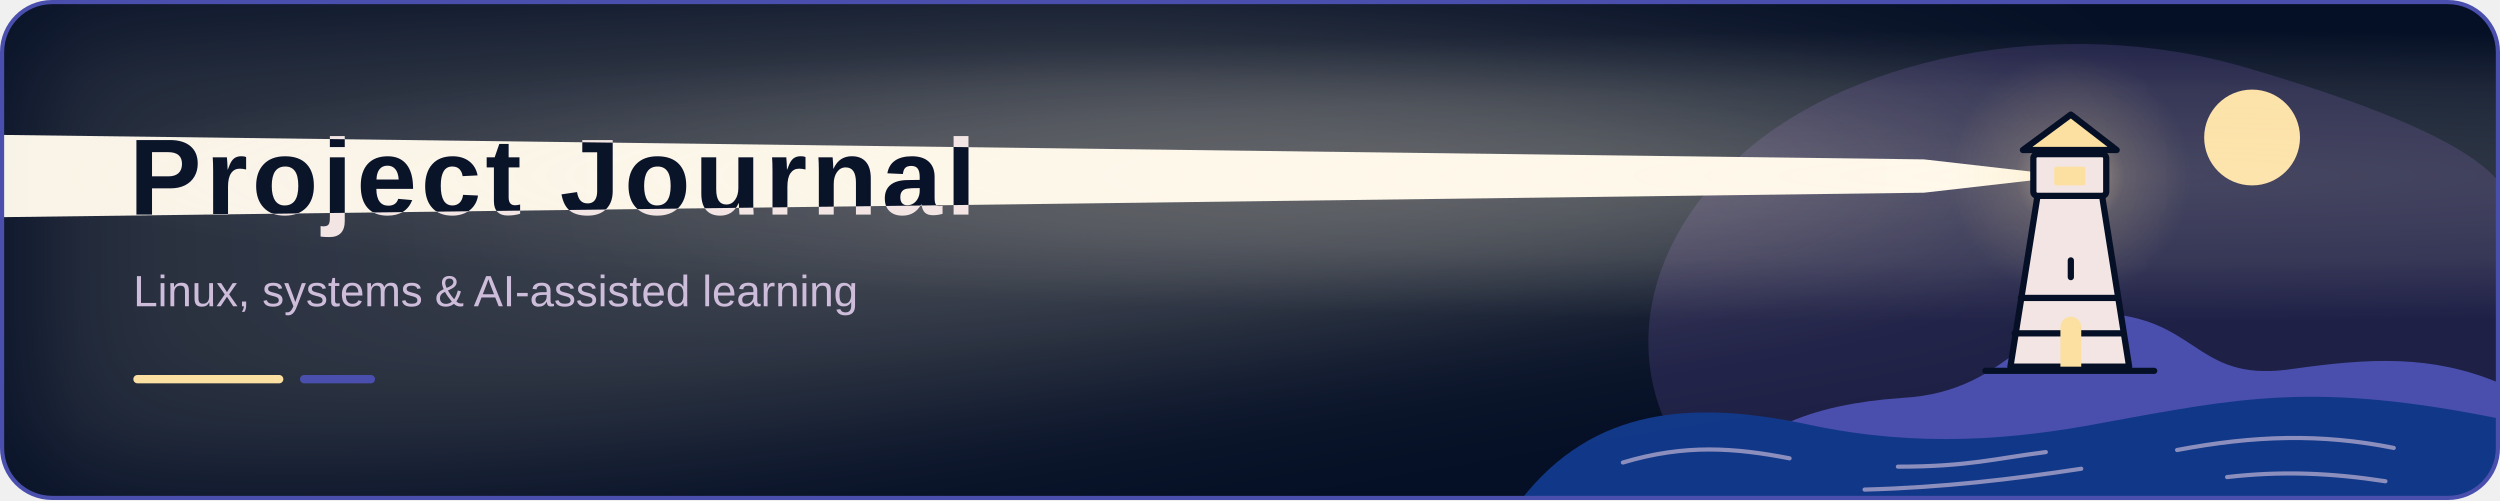
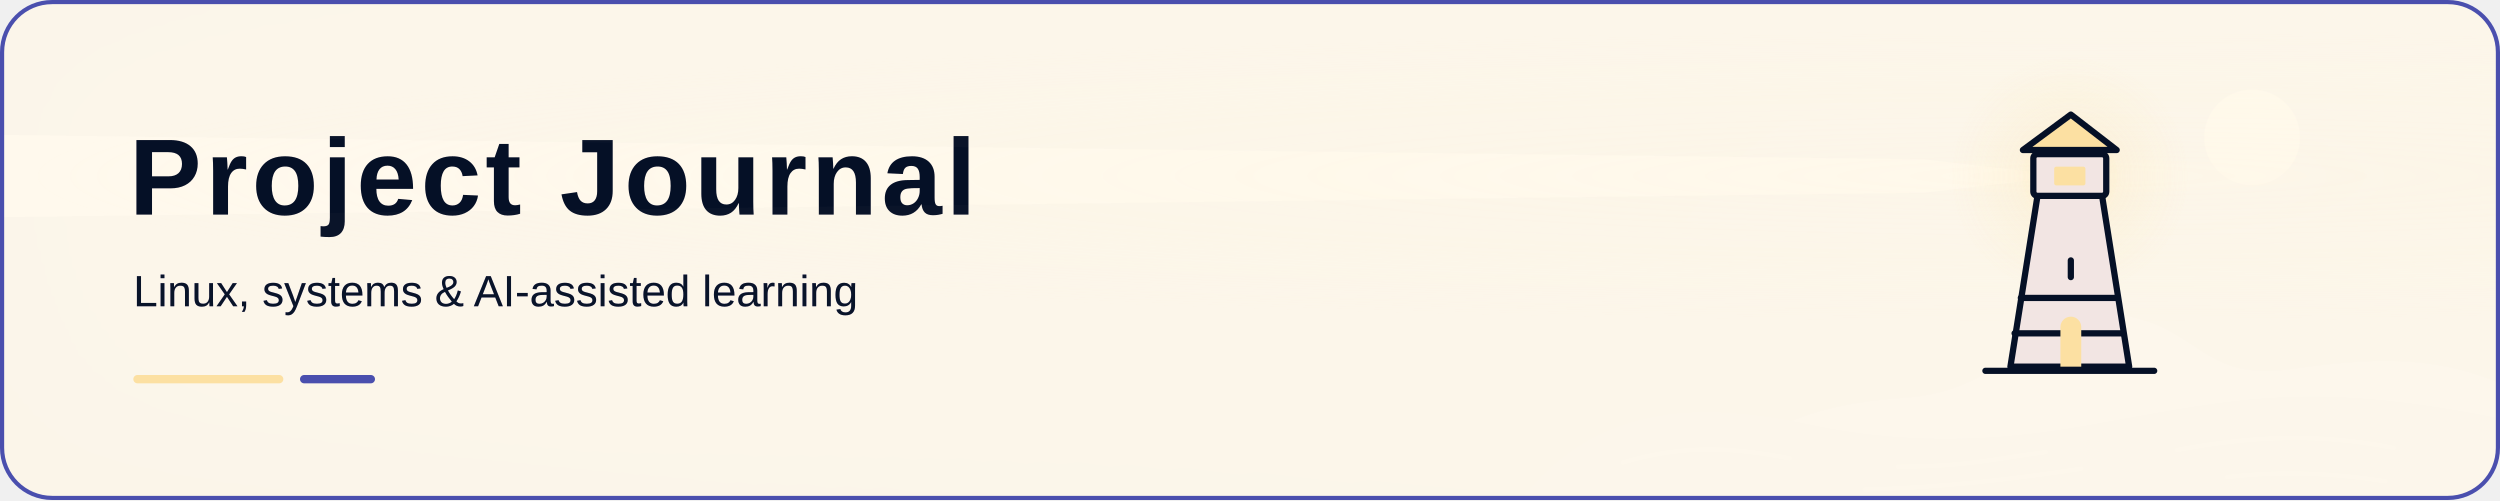
<svg xmlns="http://www.w3.org/2000/svg" width="1200" height="240" viewBox="0 0 1200 240" role="img" aria-labelledby="title description">
  <defs>
    <clipPath id="edge">
      <rect x="1" y="1" width="1198" height="238" rx="24" />
    </clipPath>
    <radialGradient id="beam-strength" gradientUnits="userSpaceOnUse" cx="993.5" cy="84.5" r="1800">
      <stop offset="0" stop-color="white" stop-opacity="1" />
      <stop offset=".25" stop-color="white" stop-opacity=".99" />
      <stop offset=".82" stop-color="white" stop-opacity=".96" />
      <stop offset=".93" stop-color="white" stop-opacity=".7" />
      <stop offset=".99" stop-color="white" stop-opacity="0" />
    </radialGradient>
    <radialGradient id="beam-atmosphere" gradientUnits="userSpaceOnUse" cx="993.5" cy="84.5" r="1800">
      <stop offset="0" stop-color="white" stop-opacity=".9" />
      <stop offset=".18" stop-color="white" stop-opacity=".72" />
      <stop offset=".5" stop-color="white" stop-opacity=".36" />
      <stop offset=".74" stop-color="white" stop-opacity=".08" />
      <stop offset=".9" stop-color="white" stop-opacity="0" />
      <stop offset="1" stop-color="white" stop-opacity="0" />
    </radialGradient>
    <filter id="beam-soften" x="-10%" y="-15%" width="120%" height="130%" color-interpolation-filters="sRGB">
      <feGaussianBlur stdDeviation="40" />
    </filter>
    <mask id="lighthouse-sweep" maskUnits="userSpaceOnUse" maskContentUnits="userSpaceOnUse" x="0" y="0" width="1200" height="240" style="mask-type:alpha">
      <g class="beam-rotor">
        <path d="M993.5 84.5L923.5 76.5L-176.5 62.5Q-554.5 76.14 -806.5 84.5Q-554.5 92.86 -176.5 106.5L923.5 92.5Z" fill="url(#beam-strength)" />
      </g>
+       <g class="beam-front-cone">
+         <ellipse cx="993.5" cy="84.5" rx="1450" ry="290" fill="white" opacity=".98" />
+       </g>
    </mask>
    <mask id="lighthouse-glow" maskUnits="userSpaceOnUse" maskContentUnits="userSpaceOnUse" x="0" y="0" width="1200" height="240" style="mask-type:alpha">
      <g class="beam-rotor">
        <path d="M993.5 84.5L-779.154 -228.067A1800 1800 0 0 0 -779.154 397.067Z" fill="url(#beam-atmosphere)" filter="url(#beam-soften)" />
+       </g>
+       <g class="beam-front-cone">
+         <ellipse cx="993.5" cy="84.5" rx="1580" ry="335" fill="url(#front-haze)" />
      </g>
    </mask>
    <radialGradient id="lantern-halo">
      <stop offset="0" stop-color="#fce0a2" stop-opacity=".38" />
      <stop offset="1" stop-color="#fce0a2" stop-opacity="0" />
    </radialGradient>
    <radialGradient id="viewer-glow">
      <stop offset="0" stop-color="#fff6df" stop-opacity="1" />
      <stop offset=".6" stop-color="#fff6df" stop-opacity=".6" />
      <stop offset="1" stop-color="#fff6df" stop-opacity="0" />
    </radialGradient>
+     <radialGradient id="front-haze">
+       <stop offset="0" stop-color="white" stop-opacity="1" />
+       <stop offset=".6" stop-color="white" stop-opacity=".6" />
+       <stop offset="1" stop-color="white" stop-opacity="0" />
+     </radialGradient>
  </defs>
  <style>
    .sky{fill:#051026}.wash{fill:#1e2046}.coast{fill:#4a4fae}.ocean{fill:#113888}.sun{fill:#fce0a2}.tower{fill:#f2e5e3}.roof{fill:#fce0a2}.window{fill:#fce0a2}.ink{fill:#f2e5e3}.muted{fill:#cebdda}.accent{fill:#fce0a2}.gold{fill:#4a4fae}.line{fill:none;stroke:#051026;stroke-width:3;stroke-linecap:round;stroke-linejoin:round}.wave{fill:none;stroke:#cebdda;stroke-width:2;stroke-linecap:round;opacity:.65}.border{fill:none;stroke:#4a4fae;stroke-width:2}
    .beam-rotor{transform-box:view-box;transform-origin:993.5px 84.5px;animation:beacon-orbit 16s linear infinite,beacon-depth 16s linear infinite}
    .beam-light{fill:#fff9ed}
    .beam-halo{fill:#fff1d7;opacity:0.42}
    .beam-ink{fill:#051026}
    .beam-front-glint{animation:beacon-front 16s linear infinite}
+     .beam-front-cone{transform-box:view-box;transform-origin:993.5px 84.5px;animation:beacon-cone 16s linear infinite}
    @keyframes beacon-orbit{0%{transform:scale(1,0.12)}3.125%{transform:scale(0.980785,0.135217)}6.25%{transform:scale(0.92388,0.149849)}9.375%{transform:scale(0.83147,0.163334)}12.5%{transform:scale(0.707107,0.175154)}15.625%{transform:scale(0.55557,0.184855)}18.75%{transform:scale(0.382683,0.192063)}21.875%{transform:scale(0.19509,0.196501)}25%{transform:scale(0,0.198)}28.125%{transform:scale(-0.19509,0.196501)}31.25%{transform:scale(-0.382683,0.192063)}34.375%{transform:scale(-0.55557,0.184855)}37.5%{transform:scale(-0.707107,0.175154)}40.625%{transform:scale(-0.83147,0.163334)}43.75%{transform:scale(-0.92388,0.149849)}46.875%{transform:scale(-0.980785,0.135217)}50%{transform:scale(-1,0.12)}53.125%{transform:scale(-0.980785,0.12)}56.25%{transform:scale(-0.92388,0.12)}59.375%{transform:scale(-0.83147,0.12)}62.5%{transform:scale(-0.707107,0.12)}65.625%{transform:scale(-0.55557,0.12)}66.667%{transform:scale(-0.5,0.12)}68.75%{transform:scale(-0.382683,0.12)}71.875%{transform:scale(-0.19509,0.12)}75%{transform:scale(0,0.12)}78.125%{transform:scale(0.19509,0.12)}78.333%{transform:scale(0.207912,0.12)}81.25%{transform:scale(0.382683,0.12)}84.375%{transform:scale(0.55557,0.12)}87.5%{transform:scale(0.707107,0.12)}90.625%{transform:scale(0.83147,0.12)}93.75%{transform:scale(0.92388,0.12)}96.875%{transform:scale(0.980785,0.12)}100%{transform:scale(1,0.12)}}
    @keyframes beacon-depth{0%{opacity:1}3.125%{opacity:1}6.25%{opacity:1}9.375%{opacity:1}12.5%{opacity:1}15.625%{opacity:1}18.75%{opacity:1}21.875%{opacity:1}25%{opacity:1}28.125%{opacity:1}31.25%{opacity:1}34.375%{opacity:1}37.5%{opacity:1}40.625%{opacity:1}43.75%{opacity:1}46.875%{opacity:1}50%{opacity:1}53.125%{opacity:0.812}56.25%{opacity:0.625}59.375%{opacity:0.438}62.5%{opacity:0.25}65.625%{opacity:0.062}66.667%{opacity:0}68.75%{opacity:0}71.875%{opacity:0}75%{opacity:0}78.125%{opacity:0.938}78.333%{opacity:1}81.25%{opacity:1}84.375%{opacity:1}87.5%{opacity:1}90.625%{opacity:1}93.75%{opacity:1}96.875%{opacity:1}100%{opacity:1}}
    @keyframes beacon-front{0%{opacity:0}3.125%{opacity:0}6.25%{opacity:0}9.375%{opacity:0}12.5%{opacity:0}15.625%{opacity:0}18.75%{opacity:0.019}21.875%{opacity:0.372}25%{opacity:1}28.125%{opacity:0.372}31.25%{opacity:0.019}34.375%{opacity:0}37.5%{opacity:0}40.625%{opacity:0}43.75%{opacity:0}46.875%{opacity:0}50%{opacity:0}53.125%{opacity:0}56.25%{opacity:0}59.375%{opacity:0}62.5%{opacity:0}65.625%{opacity:0}66.667%{opacity:0}68.75%{opacity:0}71.875%{opacity:0}75%{opacity:0}78.125%{opacity:0}78.333%{opacity:0}81.25%{opacity:0}84.375%{opacity:0}87.5%{opacity:0}90.625%{opacity:0}93.75%{opacity:0}96.875%{opacity:0}100%{opacity:0}}
-     @media(prefers-reduced-motion:reduce){.beam-rotor,.beam-front-glint{animation:none}.beam-layer{display:none}}
+     @keyframes beacon-cone{0%{transform:scale(0)}3.125%{transform:scale(0.001449)}6.25%{transform:scale(0.021447)}9.375%{transform:scale(0.09527)}12.5%{transform:scale(0.25)}15.625%{transform:scale(0.477953)}18.75%{transform:scale(0.728553)}21.875%{transform:scale(0.925328)}25%{transform:scale(1)}28.125%{transform:scale(0.925328)}31.25%{transform:scale(0.728553)}34.375%{transform:scale(0.477953)}37.5%{transform:scale(0.25)}40.625%{transform:scale(0.09527)}43.75%{transform:scale(0.021447)}46.875%{transform:scale(0.001449)}50%{transform:scale(0)}53.125%{transform:scale(0)}56.25%{transform:scale(0)}59.375%{transform:scale(0)}62.5%{transform:scale(0)}65.625%{transform:scale(0)}66.667%{transform:scale(0)}68.75%{transform:scale(0)}71.875%{transform:scale(0)}75%{transform:scale(0)}78.125%{transform:scale(0)}78.333%{transform:scale(0)}81.25%{transform:scale(0)}84.375%{transform:scale(0)}87.5%{transform:scale(0)}90.625%{transform:scale(0)}93.75%{transform:scale(0)}96.875%{transform:scale(0)}100%{transform:scale(0)}}
+     @media(prefers-reduced-motion:reduce){.beam-rotor,.beam-front-cone,.beam-front-glint{animation:none}.beam-layer{display:none}}
  </style>
  <g clip-path="url(#edge)">
    <rect class="sky" width="1200" height="240" />
    <g aria-hidden="true">
      <path class="wash" d="M827 240c-49-44-48-111 5-162 50-49 155-73 248-45 68 20 107 38 120 55v152Z" />
      <circle class="sun" cx="1081" cy="66" r="23" />
      <path class="coast" d="M817 240c19-34 53-46 96-49 55-3 61-45 103-40 40 5 40 33 85 26 36-5 66-7 99 7v56Z" />
      <path class="ocean" d="M730 240c35-45 83-48 139-36 52 11 98 7 140-1 66-12 102-20 191-2v39Z" />
      <path class="wave" d="M779 222c30-9 54-7 80-2m52 4c34 0 47-4 71-7m63-1c37-7 69-8 104-1" />
      <path class="wave" d="M895 235c38-1 71-5 104-10m70 4c26-3 50-2 76 2" />
      <rect class="beam-halo beam-layer" width="1200" height="240" mask="url(#lighthouse-glow)" />
      <rect class="beam-light beam-layer" width="1200" height="240" mask="url(#lighthouse-sweep)" />
      <circle cx="993.5" cy="84.5" r="26" fill="url(#lantern-halo)" />
      <g class="beam-layer beam-front-glint">
        <ellipse cx="993.5" cy="84.5" rx="980" ry="70" fill="url(#viewer-glow)" opacity="0.18" />
        <circle cx="993.5" cy="84.5" r="58" fill="url(#lantern-halo)" opacity=".75" />
      </g>
      <path class="tower" d="m978 94-13 82h57l-13-82Z" />
      <path class="line" d="m978 94-13 82h57l-13-82Z" />
      <rect class="tower" x="976" y="74" width="35" height="20" rx="2" />
      <rect class="line" x="976" y="74" width="35" height="20" rx="2" />
      <path class="roof" d="m971 72 23-17 22 17Z" />
      <path class="line" d="m971 72 23-17 22 17Z" />
      <rect class="window" x="986" y="80" width="15" height="9" rx="1" />
      <path class="line" d="M970 143h46m-49 17h52m-25-35v8" />
      <path class="roof" d="M989 176v-19a5 5 0 0 1 10 0v19Z" />
      <path class="line" d="M953 178h81" />
      <rect class="accent" x="64" y="180" width="72" height="4" rx="2" />
      <rect class="gold" x="144" y="180" width="36" height="4" rx="2" />
    </g>
    <g font-family="Segoe UI, Arial, sans-serif">
      <text class="ink" x="62" y="103" font-size="52" font-weight="700" letter-spacing="2">Project Journal</text>
      <text class="muted" x="64" y="147" font-size="21" font-weight="400">Linux, systems &amp; AI-assisted learning</text>
    </g>
    <g class="beam-layer" font-family="Segoe UI, Arial, sans-serif" mask="url(#lighthouse-sweep)" aria-hidden="true">
      <text class="beam-ink" x="62" y="103" font-size="52" font-weight="700" letter-spacing="2">Project Journal</text>
      <text class="beam-ink" x="64" y="147" font-size="21" font-weight="400">Linux, systems &amp; AI-assisted learning</text>
    </g>
  </g>
  <rect class="border" x="1" y="1" width="1198" height="238" rx="24" />
</svg>
